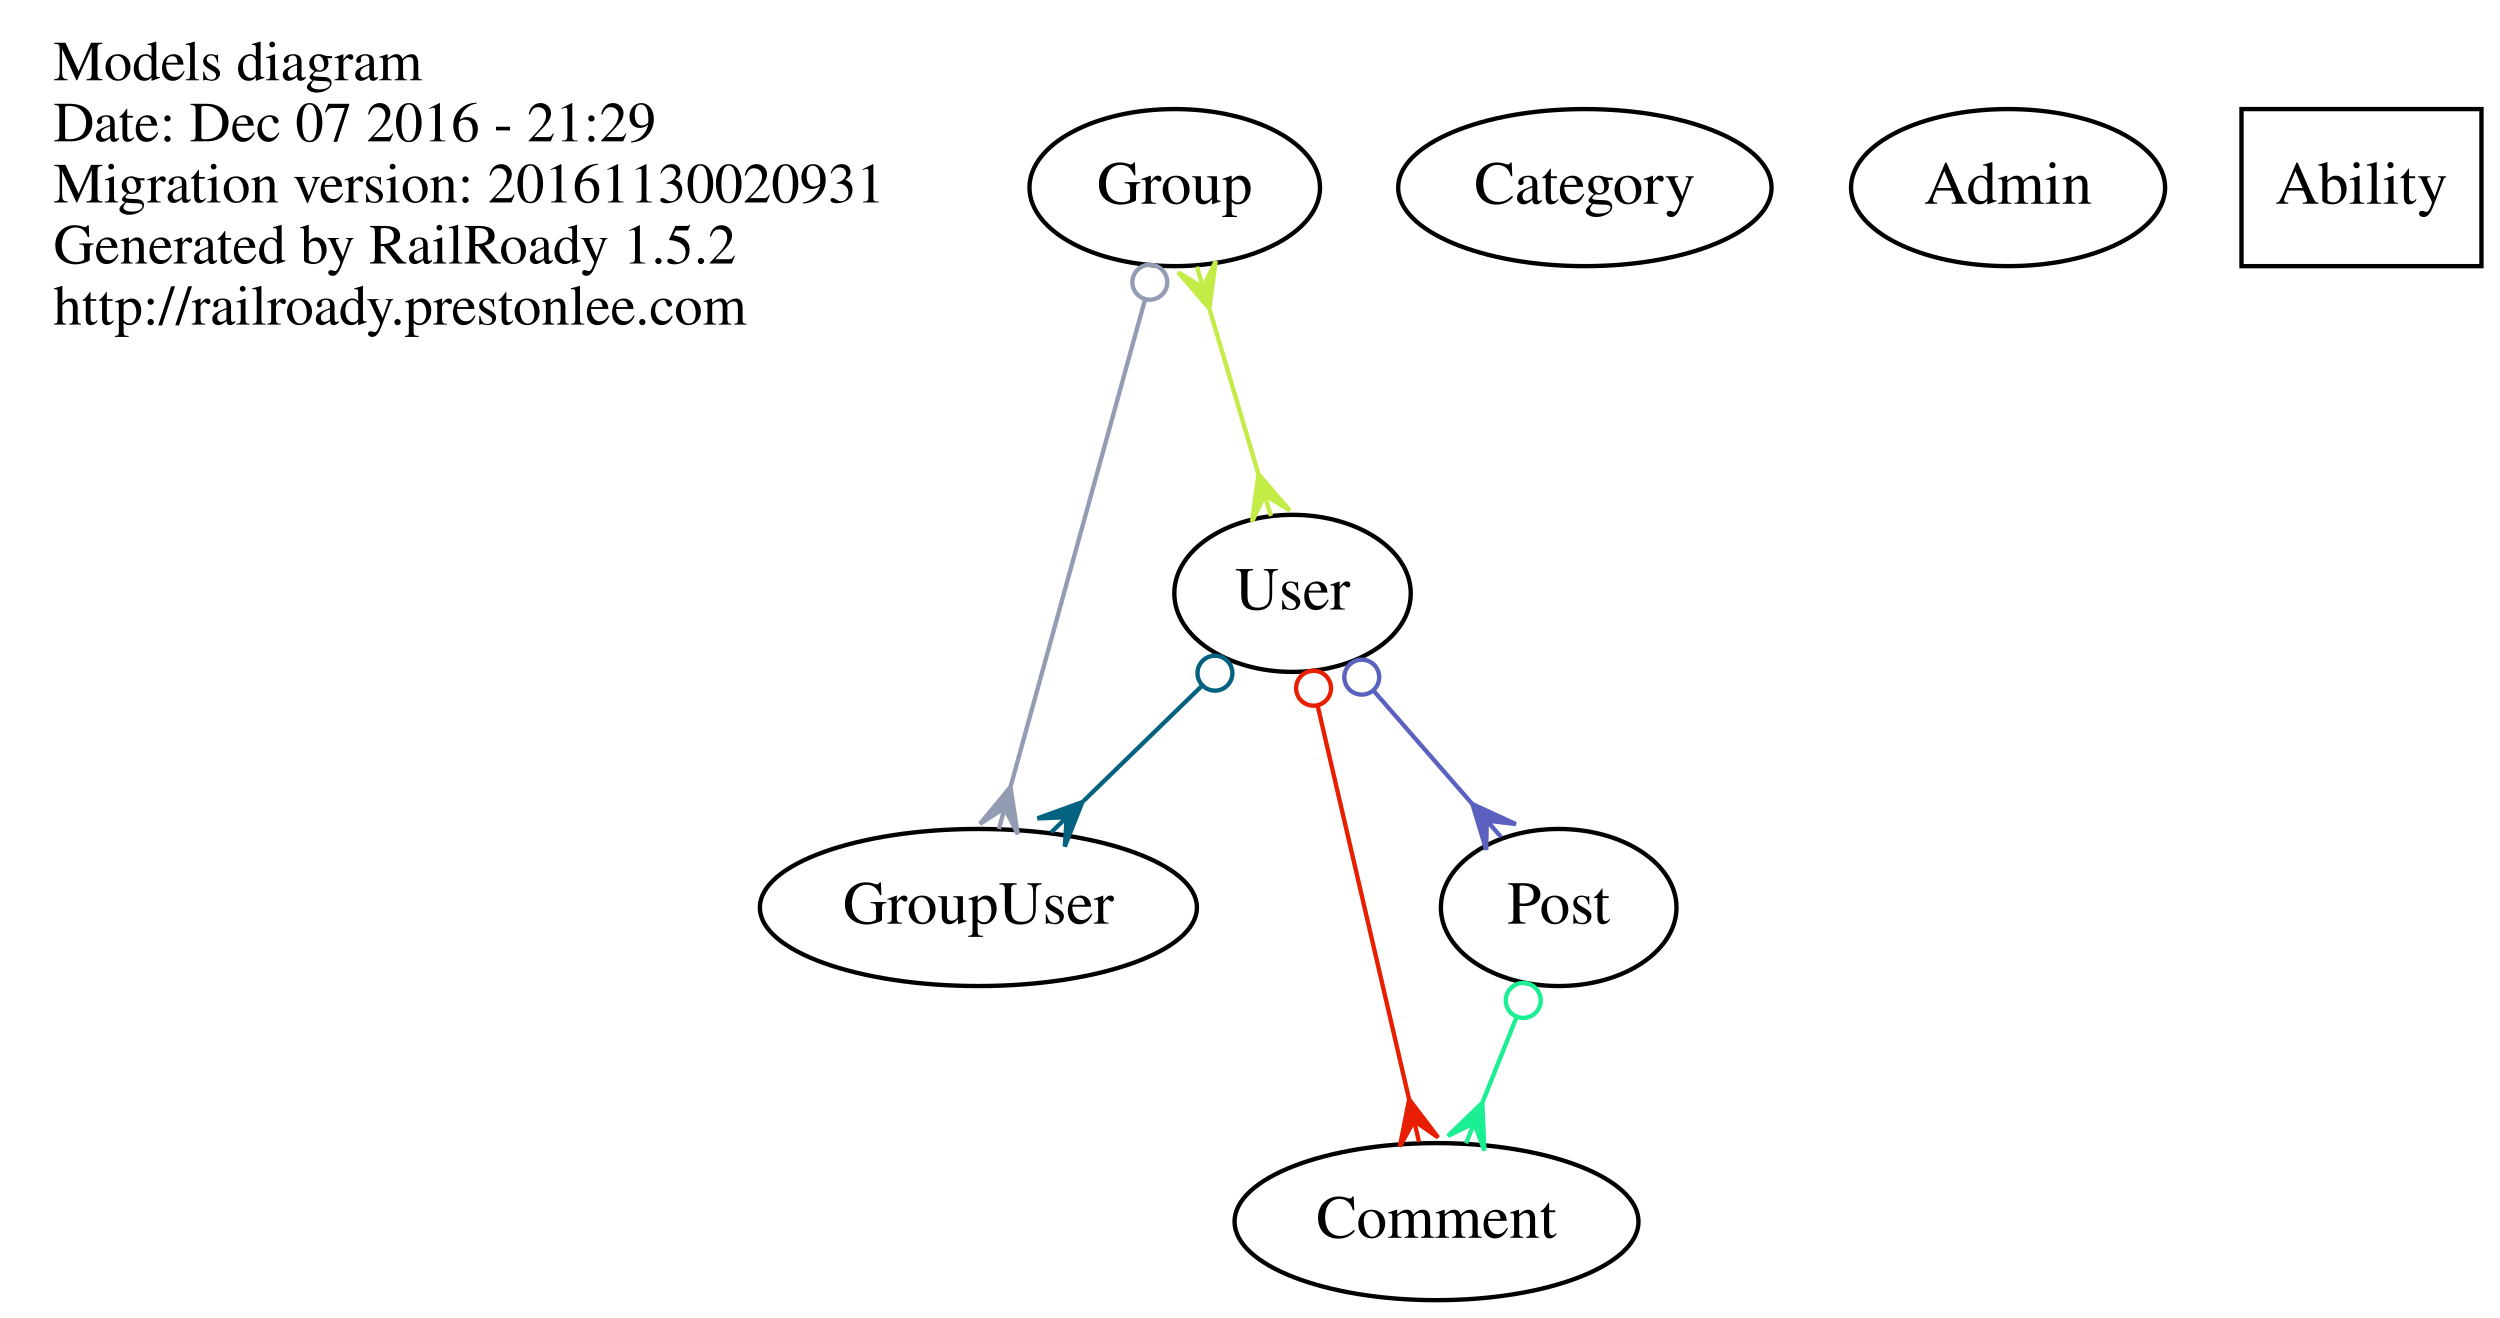
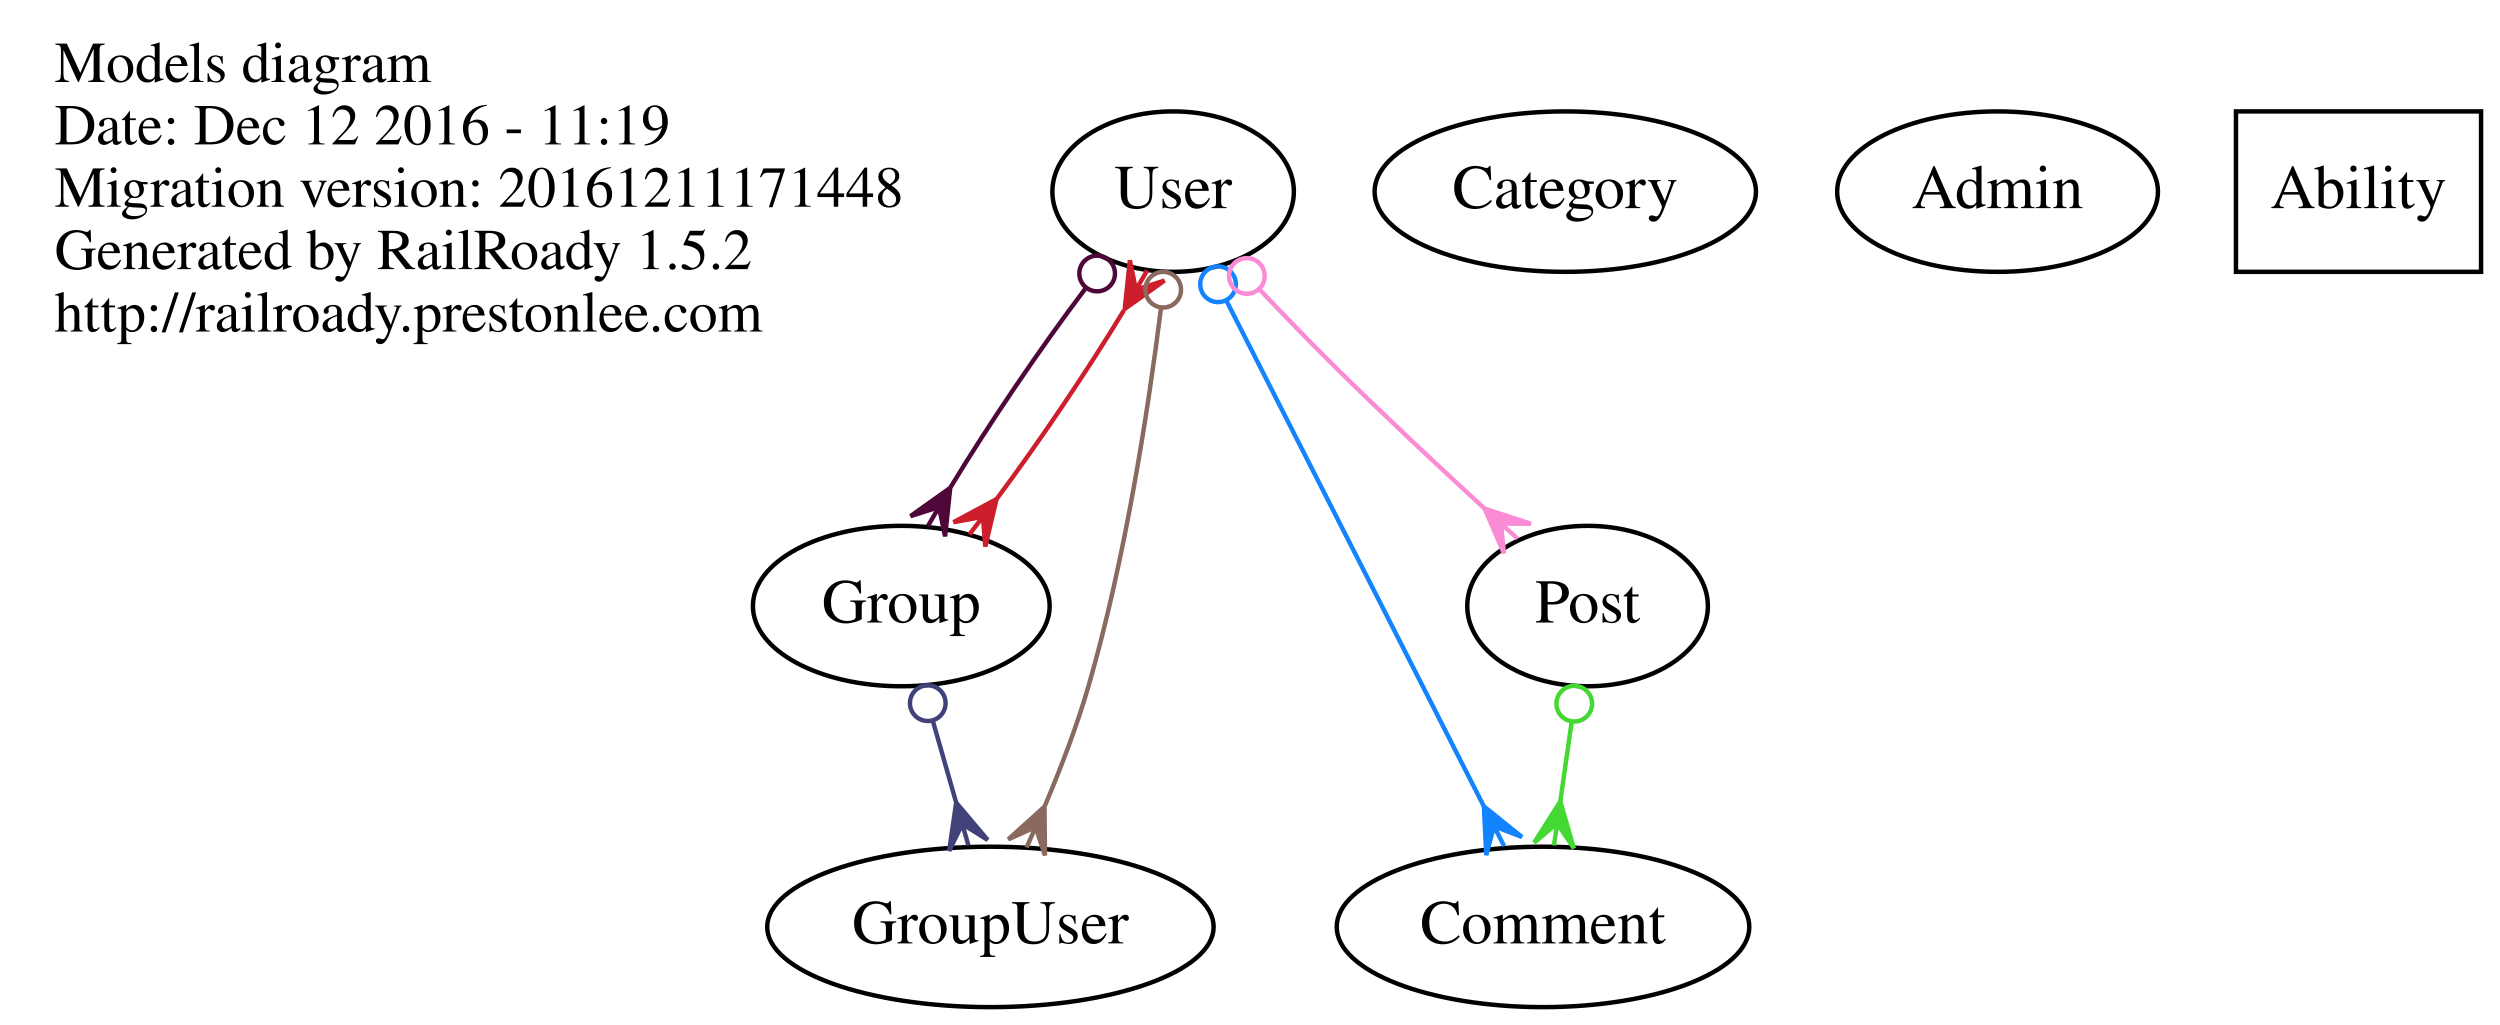
- <svg xmlns="http://www.w3.org/2000/svg" width="573pt" height="302pt" viewBox="0.00 0.00 572.50 302.00">
-   <g id="graph0" class="graph" transform="scale(1 1) rotate(0) translate(4 298)">
-     <polygon fill="none" stroke="none" points="-4,4 -4,-298 568.5,-298 568.5,4 -4,4" />
+ <svg xmlns="http://www.w3.org/2000/svg" width="561pt" height="230pt" viewBox="0.00 0.00 560.50 230.00">
+   <g id="graph0" class="graph" transform="scale(1 1) rotate(0) translate(4 226)">
+     <polygon fill="none" stroke="none" points="-4,4 -4,-226 556.5,-226 556.5,4 -4,4" />
    <g id="node1" class="node">
-       <text text-anchor="start" x="8" y="-279.6" font-family="Times,serif" font-size="13.00">Models diagram</text>
-       <text text-anchor="start" x="8" y="-265.6" font-family="Times,serif" font-size="13.00">Date: Dec 07 2016 - 21:29</text>
-       <text text-anchor="start" x="8" y="-251.6" font-family="Times,serif" font-size="13.00">Migration version: 20161130020931</text>
-       <text text-anchor="start" x="8" y="-237.6" font-family="Times,serif" font-size="13.00">Generated by RailRoady 1.5.2</text>
-       <text text-anchor="start" x="8" y="-223.6" font-family="Times,serif" font-size="13.00">http://railroady.prestonlee.com</text>
+       <text text-anchor="start" x="8" y="-207.6" font-family="Times,serif" font-size="13.00">Models diagram</text>
+       <text text-anchor="start" x="8" y="-193.6" font-family="Times,serif" font-size="13.00">Date: Dec 12 2016 - 11:19</text>
+       <text text-anchor="start" x="8" y="-179.6" font-family="Times,serif" font-size="13.00">Migration version: 20161211171448</text>
+       <text text-anchor="start" x="8" y="-165.6" font-family="Times,serif" font-size="13.00">Generated by RailRoady 1.5.2</text>
+       <text text-anchor="start" x="8" y="-151.6" font-family="Times,serif" font-size="13.00">http://railroady.prestonlee.com</text>
    </g>
    <g id="node2" class="node">
-       <ellipse fill="none" stroke="black" cx="325" cy="-18" rx="46.292" ry="18" />
-       <text text-anchor="middle" x="325" y="-14.3" font-family="Times,serif" font-size="14.00">Comment</text>
+       <ellipse fill="none" stroke="black" cx="342" cy="-18" rx="46.292" ry="18" />
+       <text text-anchor="middle" x="342" y="-14.3" font-family="Times,serif" font-size="14.00">Comment</text>
    </g>
    <g id="node3" class="node">
-       <ellipse fill="none" stroke="black" cx="353" cy="-90" rx="27" ry="18" />
-       <text text-anchor="middle" x="353" y="-86.3" font-family="Times,serif" font-size="14.00">Post</text>
+       <ellipse fill="none" stroke="black" cx="352" cy="-90" rx="27" ry="18" />
+       <text text-anchor="middle" x="352" y="-86.3" font-family="Times,serif" font-size="14.00">Post</text>
    </g>
    <g id="edge1" class="edge">
-       <path fill="none" stroke="#1aef93" d="M343.311,-64.778C340.818,-58.544 338.122,-51.805 335.585,-45.463" />
-       <ellipse fill="none" stroke="#1aef93" cx="344.879" cy="-68.697" rx="4" ry="4" />
-       <polygon fill="#1aef93" stroke="#1aef93" points="335.496,-45.241 335.961,-34.285 333.639,-40.599 331.782,-35.956 331.782,-35.956 331.782,-35.956 333.639,-40.599 327.604,-37.627 335.496,-45.241 335.496,-45.241" />
+       <path fill="none" stroke="#44d932" d="M348.427,-63.987C347.607,-58.249 346.732,-52.121 345.899,-46.293" />
+       <ellipse fill="none" stroke="#44d932" cx="349.014" cy="-68.095" rx="4" ry="4" />
+       <polygon fill="#44d932" stroke="#44d932" points="345.882,-46.175 348.923,-35.639 345.175,-41.225 344.468,-36.275 344.468,-36.275 344.468,-36.275 345.175,-41.225 340.013,-36.912 345.882,-46.175 345.882,-46.175" />
    </g>
    <g id="node4" class="node">
-       <ellipse fill="none" stroke="black" cx="359" cy="-255" rx="42.793" ry="18" />
-       <text text-anchor="middle" x="359" y="-251.3" font-family="Times,serif" font-size="14.00">Category</text>
+       <ellipse fill="none" stroke="black" cx="347" cy="-183" rx="42.793" ry="18" />
+       <text text-anchor="middle" x="347" y="-179.3" font-family="Times,serif" font-size="14.00">Category</text>
    </g>
    <g id="node5" class="node">
-       <ellipse fill="none" stroke="black" cx="456" cy="-255" rx="35.995" ry="18" />
-       <text text-anchor="middle" x="456" y="-251.3" font-family="Times,serif" font-size="14.00">Admin</text>
+       <ellipse fill="none" stroke="black" cx="444" cy="-183" rx="35.995" ry="18" />
+       <text text-anchor="middle" x="444" y="-179.3" font-family="Times,serif" font-size="14.00">Admin</text>
    </g>
    <g id="node6" class="node">
-       <ellipse fill="none" stroke="black" cx="265" cy="-255" rx="33.295" ry="18" />
-       <text text-anchor="middle" x="265" y="-251.3" font-family="Times,serif" font-size="14.00">Group</text>
+       <ellipse fill="none" stroke="black" cx="198" cy="-90" rx="33.295" ry="18" />
+       <text text-anchor="middle" x="198" y="-86.3" font-family="Times,serif" font-size="14.00">Group</text>
    </g>
    <g id="node7" class="node">
-       <ellipse fill="none" stroke="black" cx="220" cy="-90" rx="50.091" ry="18" />
-       <text text-anchor="middle" x="220" y="-86.3" font-family="Times,serif" font-size="14.00">GroupUser</text>
+       <ellipse fill="none" stroke="black" cx="218" cy="-18" rx="50.091" ry="18" />
+       <text text-anchor="middle" x="218" y="-14.3" font-family="Times,serif" font-size="14.00">GroupUser</text>
    </g>
    <g id="edge2" class="edge">
-       <path fill="none" stroke="#939cb3" d="M258.163,-229.236C249.856,-199.145 235.896,-148.577 227.359,-117.657" />
-       <ellipse fill="none" stroke="#939cb3" cx="259.289" cy="-233.314" rx="4" ry="4" />
-       <polygon fill="#939cb3" stroke="#939cb3" points="227.35,-117.622 229.026,-106.785 226.019,-112.802 224.688,-107.983 224.688,-107.983 224.688,-107.983 226.019,-112.802 220.351,-109.18 227.35,-117.622 227.35,-117.622" />
+       <path fill="none" stroke="#42427a" d="M205.066,-64.267C206.76,-58.34 208.577,-51.981 210.298,-45.959" />
+       <ellipse fill="none" stroke="#42427a" cx="203.94" cy="-68.209" rx="4" ry="4" />
+       <polygon fill="#42427a" stroke="#42427a" points="210.317,-45.891 217.391,-37.512 211.691,-41.083 213.064,-36.275 213.064,-36.275 213.064,-36.275 211.691,-41.083 208.737,-35.039 210.317,-45.891 210.317,-45.891" />
    </g>
    <g id="node8" class="node">
-       <ellipse fill="none" stroke="black" cx="292" cy="-162" rx="27.097" ry="18" />
-       <text text-anchor="middle" x="292" y="-158.3" font-family="Times,serif" font-size="14.00">User</text>
+       <ellipse fill="none" stroke="black" cx="259" cy="-183" rx="27.097" ry="18" />
+       <text text-anchor="middle" x="259" y="-179.3" font-family="Times,serif" font-size="14.00">User</text>
    </g>
    <g id="edge3" class="edge">
-       <path fill="none" stroke="#c4ec47" d="M273.034,-226.922C276.55,-215.073 280.66,-201.218 284.154,-189.443" />
-       <polygon fill="#c4ec47" stroke="#c4ec47" points="272.923,-227.297 265.764,-235.604 271.501,-232.09 270.078,-236.884 270.078,-236.884 270.078,-236.884 271.501,-232.09 274.393,-238.164 272.923,-227.297 272.923,-227.297" />
-       <polygon fill="#c4ec47" stroke="#c4ec47" points="284.191,-189.319 291.35,-181.012 285.613,-184.526 287.036,-179.732 287.036,-179.732 287.036,-179.732 285.613,-184.526 282.721,-178.452 284.191,-189.319 284.191,-189.319" />
+       <path fill="none" stroke="#cd1e2c" d="M219.389,-114.022C229.023,-126.916 239.885,-143.027 247.936,-156.328" />
+       <polygon fill="#cd1e2c" stroke="#cd1e2c" points="219.374,-114.002 216.844,-103.331 216.325,-110.038 213.277,-106.075 213.277,-106.075 213.277,-106.075 216.325,-110.038 209.71,-108.818 219.374,-114.002 219.374,-114.002" />
+       <polygon fill="#cd1e2c" stroke="#cd1e2c" points="248.136,-156.672 249.289,-167.577 250.656,-160.99 253.176,-165.309 253.176,-165.309 253.176,-165.309 250.656,-160.99 257.063,-163.042 248.136,-156.672 248.136,-156.672" />
    </g>
    <g id="edge5" class="edge">
-       <path fill="none" stroke="#e71e00" d="M297.756,-136.233C303.602,-111.076 312.632,-72.218 318.676,-46.215" />
-       <ellipse fill="none" stroke="#e71e00" cx="296.821" cy="-140.257" rx="4" ry="4" />
-       <polygon fill="#e71e00" stroke="#e71e00" points="318.723,-46.008 325.37,-37.286 319.855,-41.138 320.987,-36.268 320.987,-36.268 320.987,-36.268 319.855,-41.138 316.604,-35.249 318.723,-46.008 318.723,-46.008" />
+       <path fill="none" stroke="#1284fd" d="M271.057,-158.322C286.393,-128.204 312.79,-76.365 328.698,-45.123" />
+       <ellipse fill="none" stroke="#1284fd" cx="269.077" cy="-162.211" rx="4" ry="4" />
+       <polygon fill="#1284fd" stroke="#1284fd" points="328.737,-45.047 337.284,-38.178 331.006,-40.591 333.274,-36.136 333.274,-36.136 333.274,-36.136 331.006,-40.591 329.264,-34.094 328.737,-45.047 328.737,-45.047" />
    </g>
    <g id="edge4" class="edge">
-       <path fill="none" stroke="#5a61bf" d="M310.55,-139.713C317.703,-131.505 325.898,-122.101 333.167,-113.759" />
-       <ellipse fill="none" stroke="#5a61bf" cx="307.864" cy="-142.795" rx="4" ry="4" />
-       <polygon fill="#5a61bf" stroke="#5a61bf" points="333.22,-113.698 343.182,-109.116 336.505,-109.929 339.79,-106.159 339.79,-106.159 339.79,-106.159 336.505,-109.929 336.397,-103.203 333.22,-113.698 333.22,-113.698" />
+       <path fill="none" stroke="#fa8cd6" d="M278.349,-161.1C283.675,-155.479 289.5,-149.449 295,-144 305.862,-133.239 318.259,-121.636 328.71,-112.037" />
+       <ellipse fill="none" stroke="#fa8cd6" cx="275.546" cy="-164.079" rx="4" ry="4" />
+       <polygon fill="#fa8cd6" stroke="#fa8cd6" points="328.883,-111.88 339.301,-108.458 332.575,-108.508 336.266,-105.136 336.266,-105.136 336.266,-105.136 332.575,-108.508 333.232,-101.813 328.883,-111.88 328.883,-111.88" />
+     </g>
+     <g id="edge7" class="edge">
+       <path fill="none" stroke="#4e0739" d="M239.333,-161.265C229.284,-148.019 217.581,-130.746 209.045,-116.641" />
+       <ellipse fill="none" stroke="#4e0739" cx="241.949" cy="-164.625" rx="4" ry="4" />
+       <polygon fill="#4e0739" stroke="#4e0739" points="208.986,-116.539 207.829,-105.634 206.464,-112.221 203.943,-107.903 203.943,-107.903 203.943,-107.903 206.464,-112.221 200.057,-110.172 208.986,-116.539 208.986,-116.539" />
    </g>
    <g id="edge6" class="edge">
-       <path fill="none" stroke="#046281" d="M271.253,-140.829C262.758,-132.57 252.873,-122.96 244.064,-114.395" />
-       <ellipse fill="none" stroke="#046281" cx="274.214" cy="-143.708" rx="4" ry="4" />
-       <polygon fill="#046281" stroke="#046281" points="243.831,-114.169 239.798,-103.972 240.246,-110.684 236.661,-107.198 236.661,-107.198 236.661,-107.198 240.246,-110.684 233.524,-110.425 243.831,-114.169 243.831,-114.169" />
+       <path fill="none" stroke="#8a695f" d="M256.281,-156.916C253.459,-134.385 248.28,-100.553 240,-72 237.407,-63.059 233.777,-53.585 230.211,-45.157" />
+       <ellipse fill="none" stroke="#8a695f" cx="256.771" cy="-160.992" rx="4" ry="4" />
+       <polygon fill="#8a695f" stroke="#8a695f" points="230.14,-44.996 230.241,-34.03 228.13,-40.417 226.121,-35.839 226.121,-35.839 226.121,-35.839 228.13,-40.417 222,-37.648 230.14,-44.996 230.14,-44.996" />
    </g>
    <g id="node9" class="node">
-       <polygon fill="none" stroke="black" points="564.5,-273 509.5,-273 509.5,-237 564.5,-237 564.5,-273" />
-       <text text-anchor="middle" x="537" y="-251.3" font-family="Times,serif" font-size="14.00">Ability</text>
+       <polygon fill="none" stroke="black" points="552.5,-201 497.5,-201 497.5,-165 552.5,-165 552.5,-201" />
+       <text text-anchor="middle" x="525" y="-179.3" font-family="Times,serif" font-size="14.00">Ability</text>
    </g>
  </g>
</svg>
